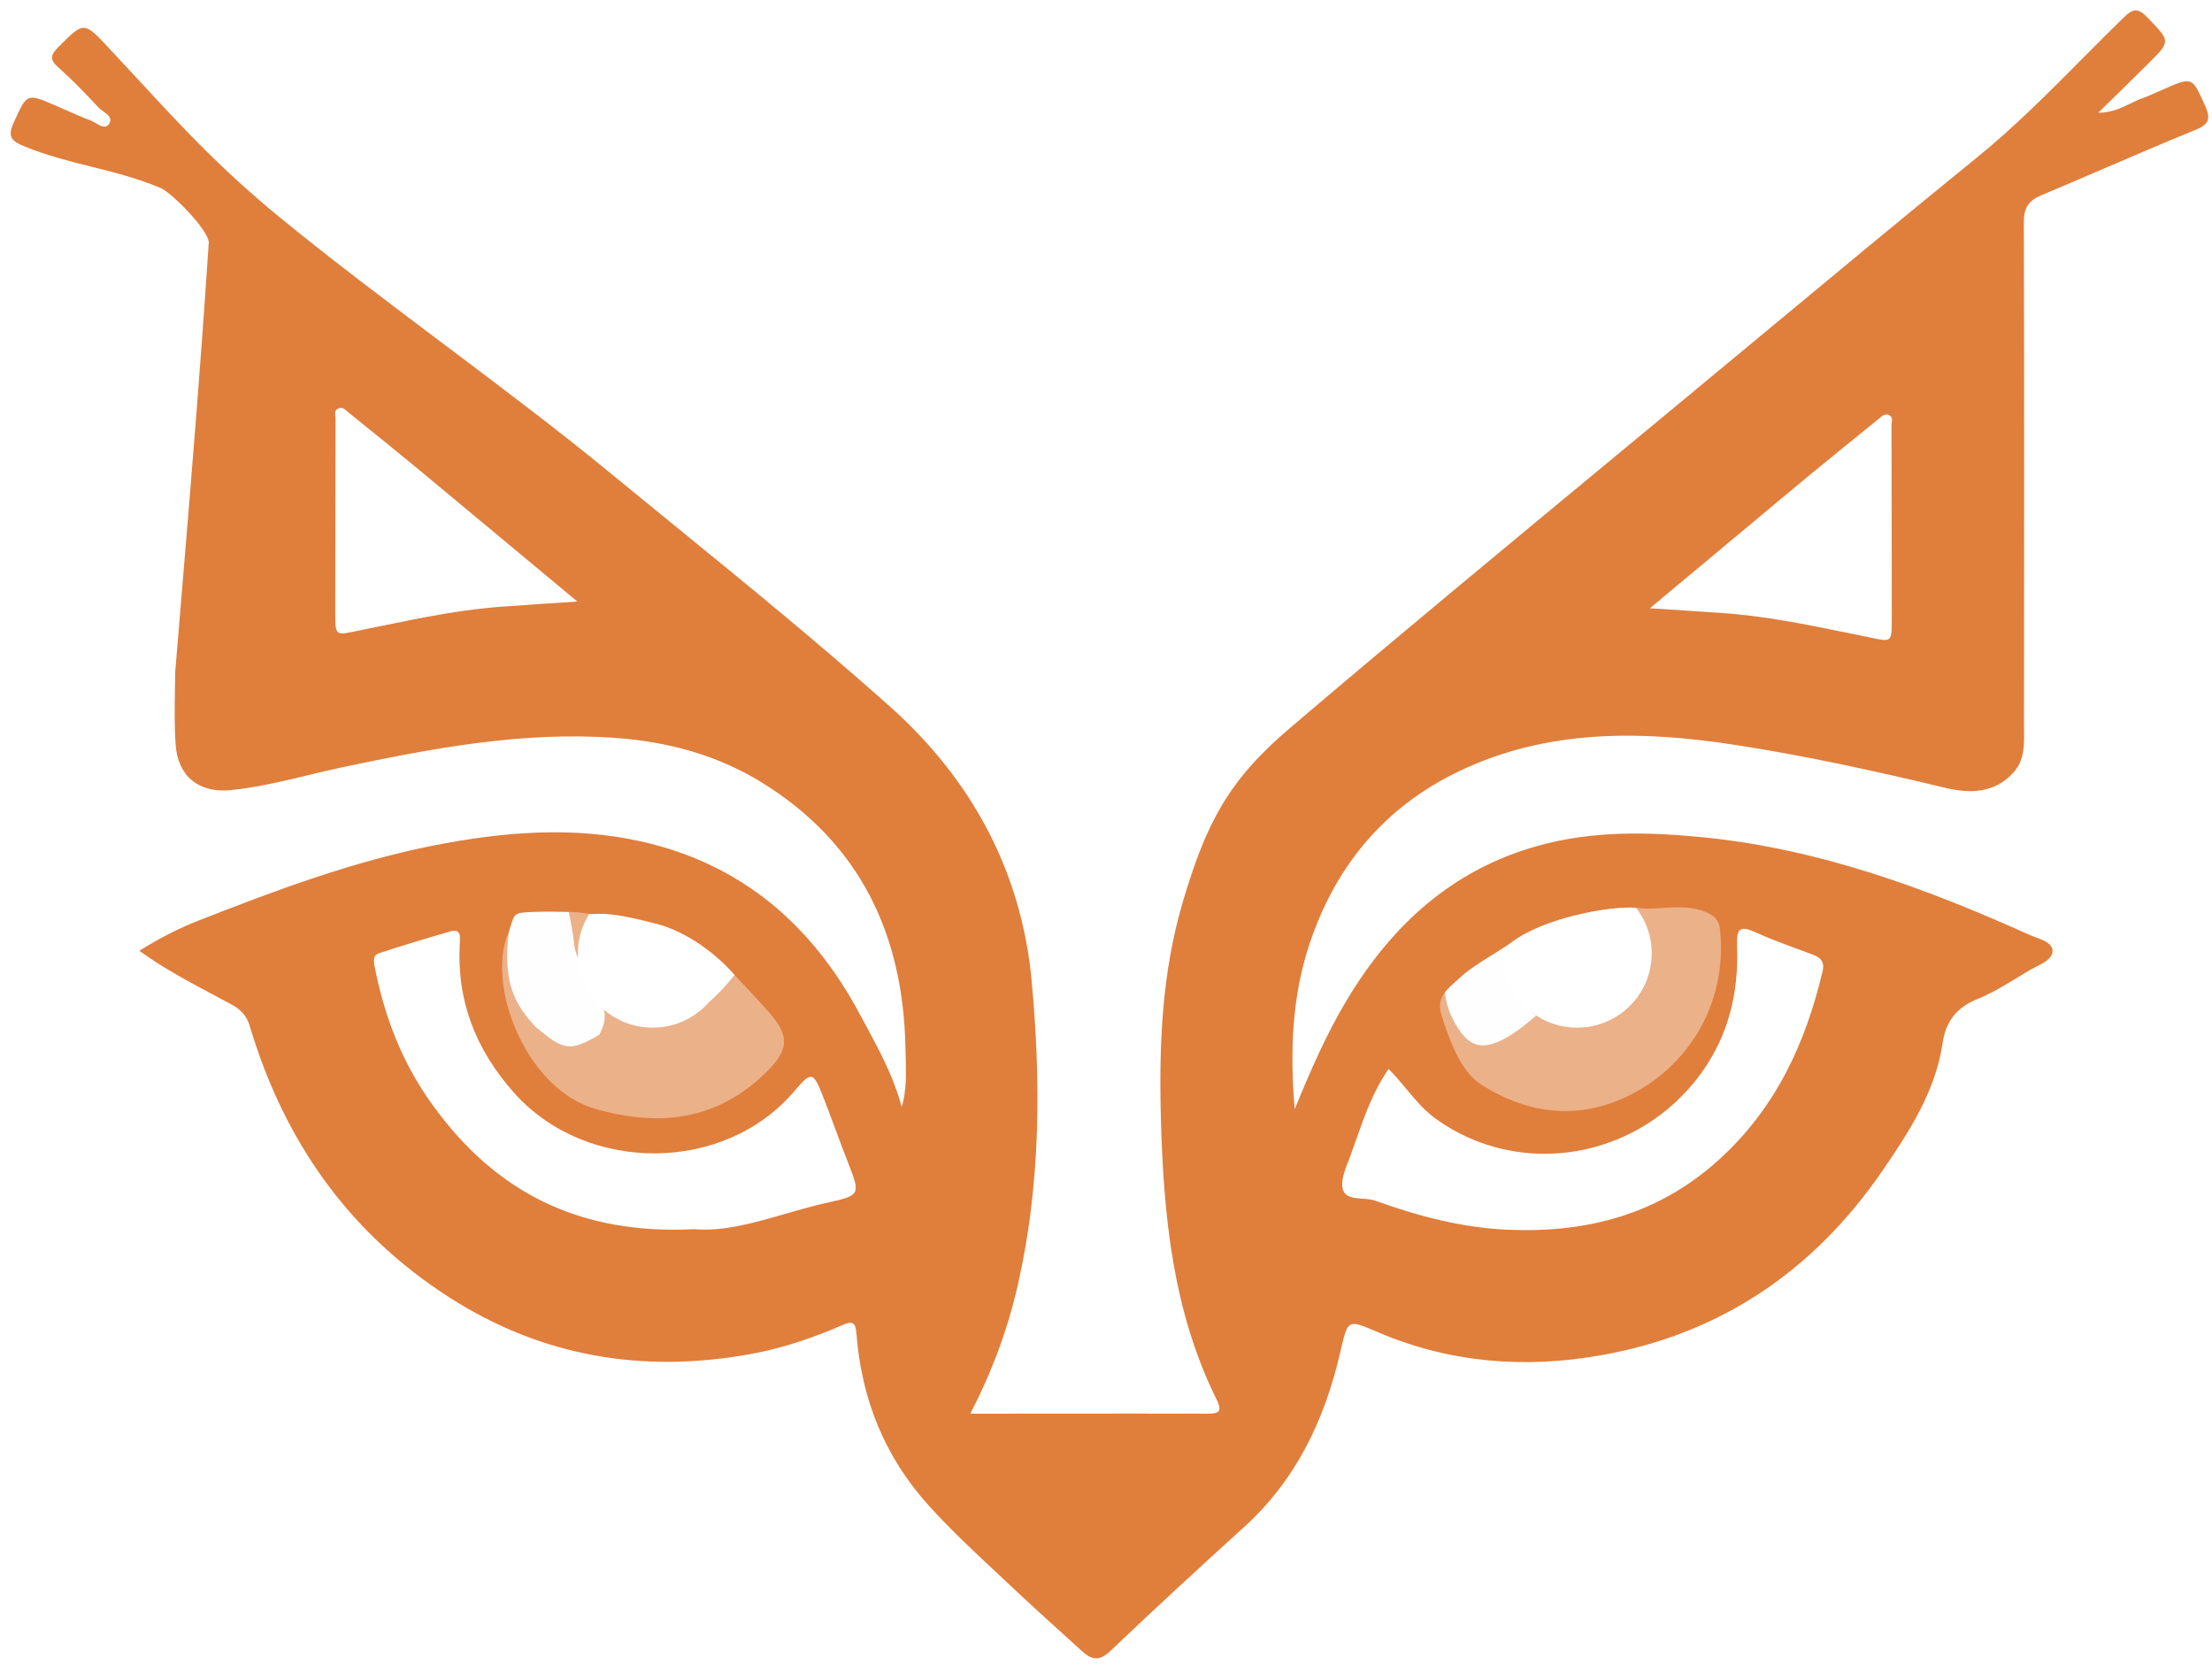
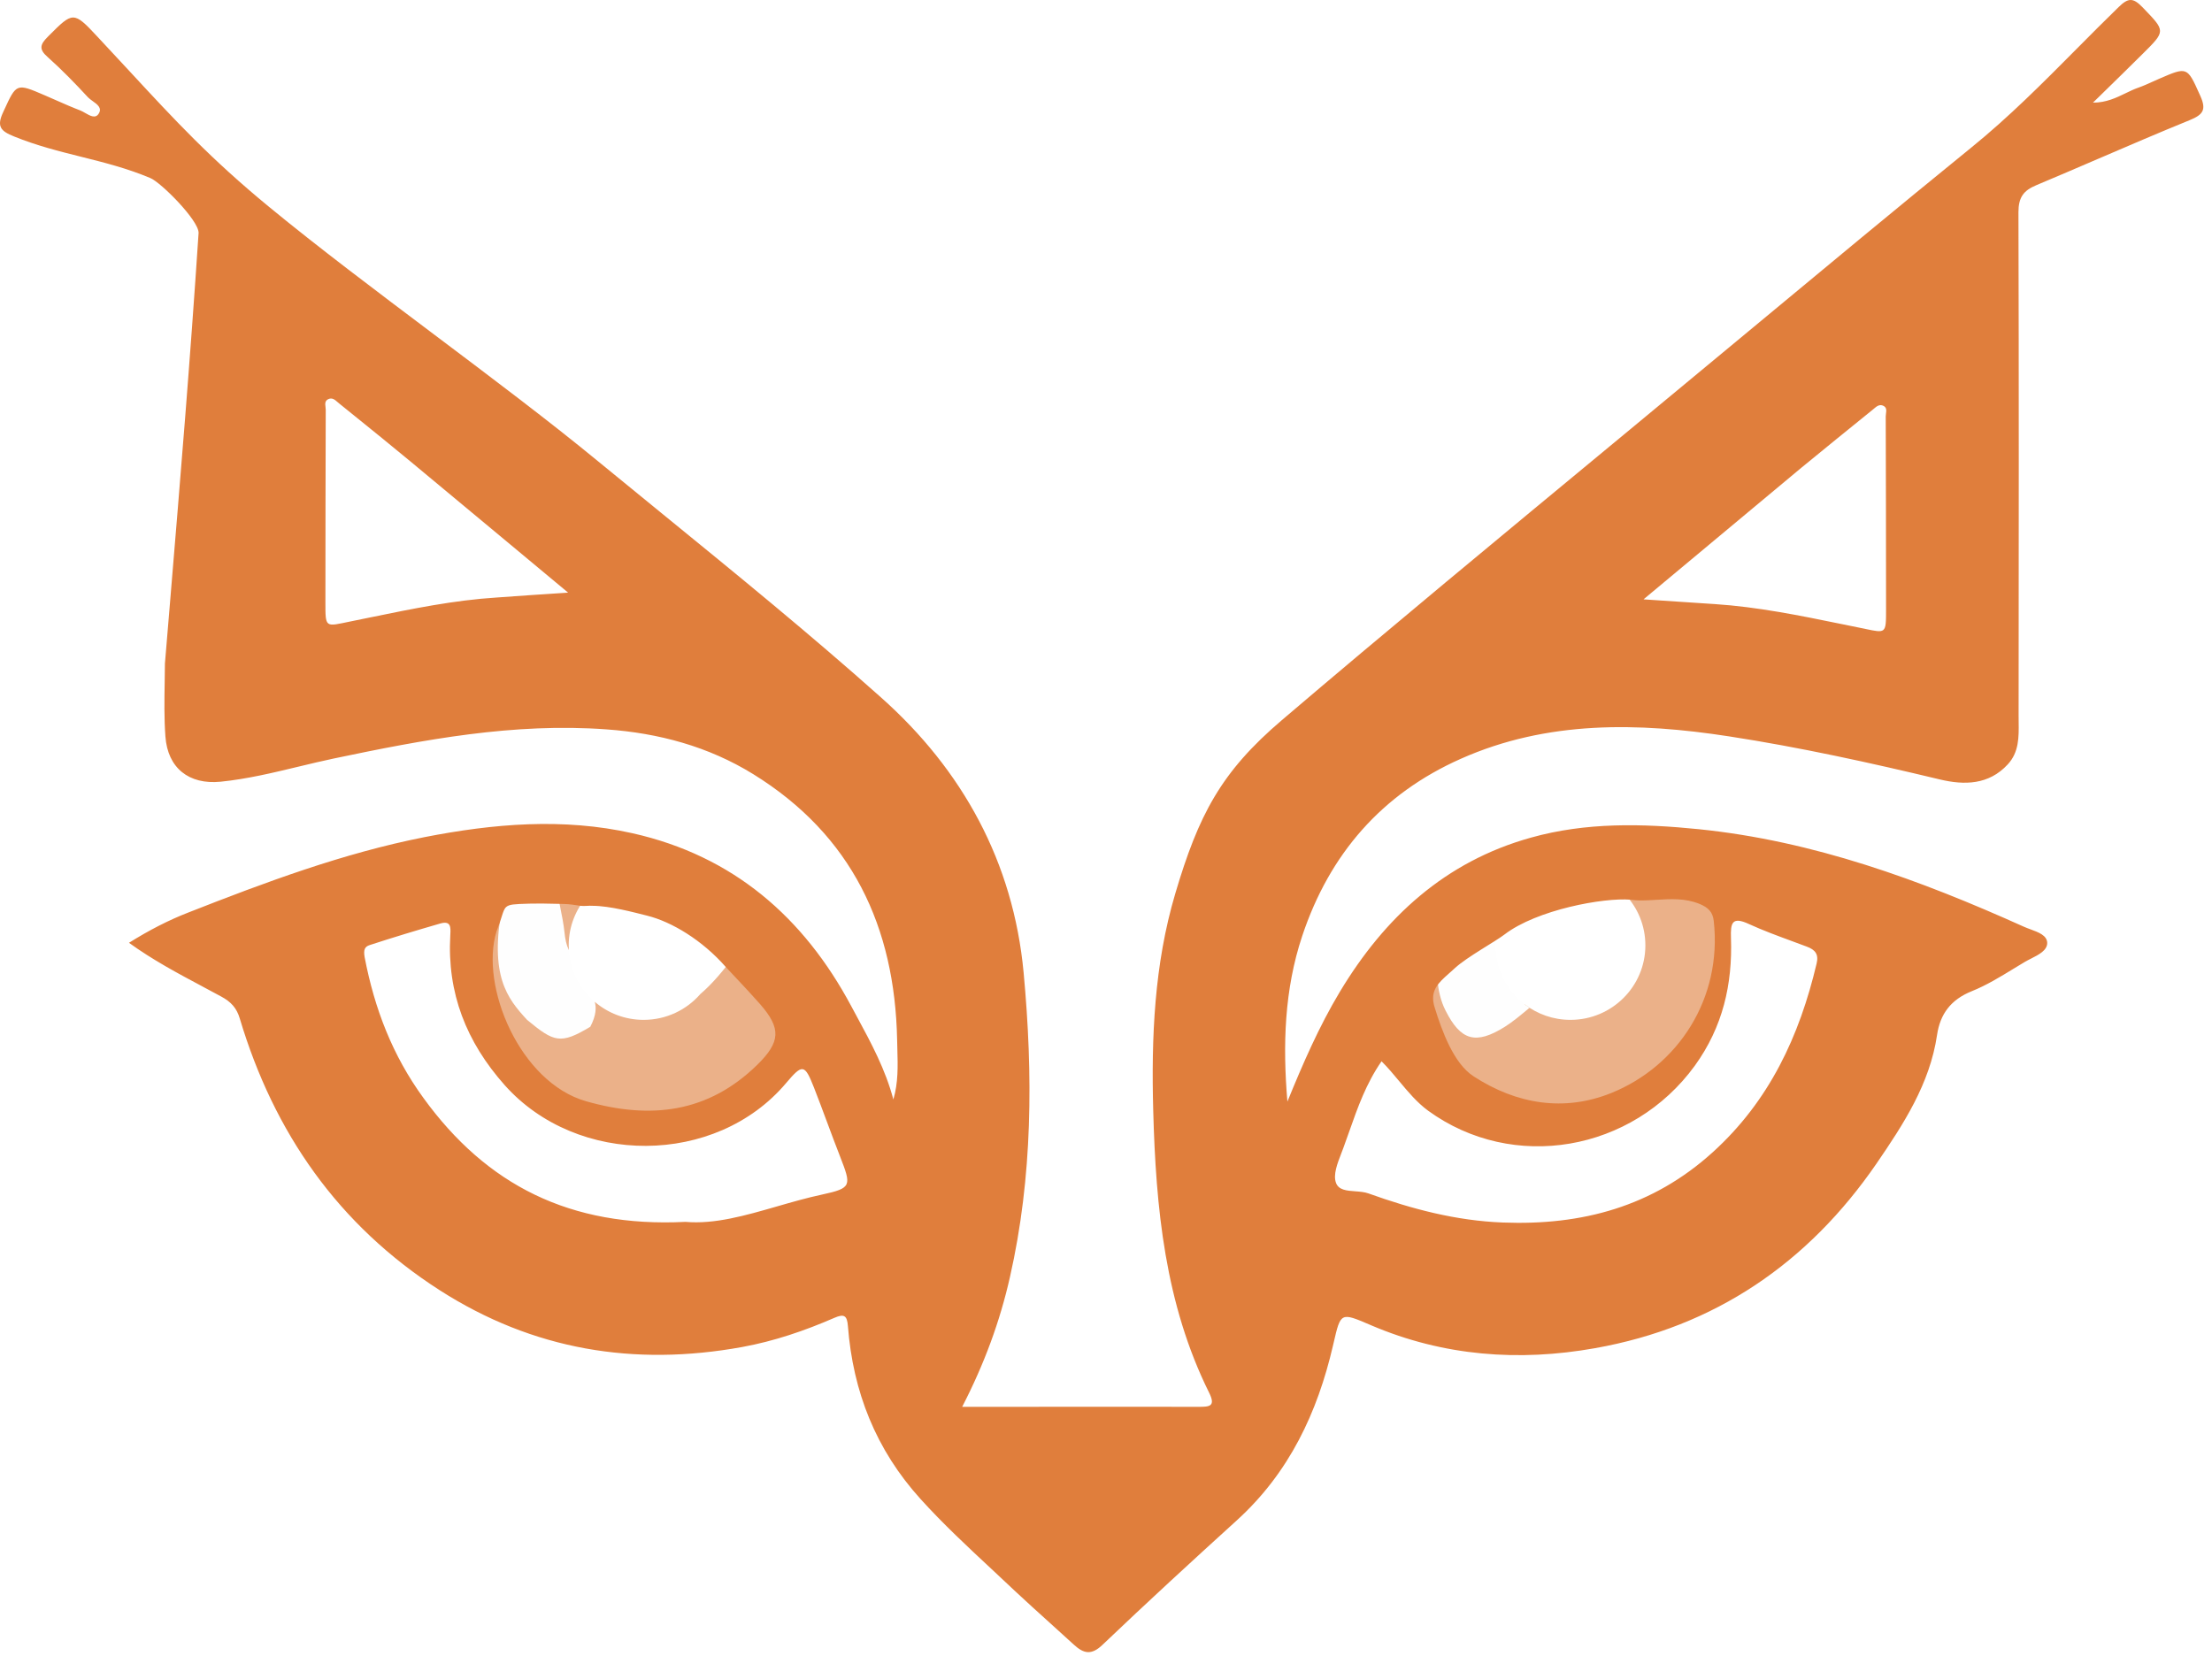
- <svg xmlns="http://www.w3.org/2000/svg" width="182" height="137" viewBox="0 0 182 137" fill="none">
-   <path fill-rule="evenodd" clip-rule="evenodd" d="M135.903 78.449C135.903 81.827 133.15 84.565 129.754 84.565C128.339 84.565 127.036 84.089 125.996 83.29C125.88 83.388 125.765 83.487 125.649 83.586C125.101 84.054 124.553 84.523 123.944 84.919C121.751 86.303 120.641 85.954 119.502 83.675C119.132 82.934 118.975 82.165 118.89 81.354C118.043 82.115 118.414 83.172 118.841 84.391C118.924 84.627 119.009 84.869 119.088 85.117C119.288 85.759 119.378 86.34 119.461 86.868C119.642 88.031 119.784 88.942 120.968 89.701C124.741 92.134 129.083 92.582 133.197 90.932C138.962 88.624 142.834 82.836 142.094 76.152C142.009 75.355 141.596 74.977 140.842 74.67C139.609 74.164 138.355 74.242 137.105 74.32C136.593 74.352 136.083 74.384 135.574 74.376C135.349 74.373 135.099 74.343 134.846 74.312C134.638 74.287 134.427 74.262 134.225 74.25C135.265 75.346 135.903 76.823 135.903 78.449Z" fill="#EBB189" />
-   <path fill-rule="evenodd" clip-rule="evenodd" d="M48.377 75.383C47.851 76.284 47.55 77.332 47.55 78.449C47.55 81.009 49.131 83.202 51.376 84.114C51.363 84.132 51.349 84.151 51.336 84.17C50.722 85.044 50.108 85.917 49.44 86.638C47.045 89.174 42.871 85.969 41.627 81.794C41.222 80.437 41.051 79.028 40.958 77.543C41.627 75.135 43.447 72.626 46.386 70.167C46.368 71.868 47.277 73.624 48.377 75.383Z" fill="#FEFEFE" />
-   <path fill-rule="evenodd" clip-rule="evenodd" d="M58.349 82.448C57.222 83.745 55.556 84.565 53.698 84.565C52.166 84.565 50.765 84.008 49.689 83.086C49.819 83.551 49.813 84.194 49.319 85.133C46.866 86.603 46.349 86.396 44.134 84.565C42.478 82.772 41.045 80.941 42.084 75.278C38.896 83.206 43.498 90.056 48.944 91.617C54.228 93.124 58.949 92.577 62.986 88.628C64.904 86.747 65.434 85.18 63.717 83.206C63.396 82.839 63.053 82.437 62.701 82.026C62.056 81.271 61.382 80.482 60.757 79.808C59.931 80.905 59.13 81.777 58.349 82.448Z" fill="#EBB189" />
-   <path fill-rule="evenodd" clip-rule="evenodd" d="M123.728 77.234C123.648 77.626 123.606 78.033 123.606 78.449C123.606 80.594 124.716 82.481 126.396 83.573C126.349 83.612 126.302 83.651 126.255 83.691C125.64 84.205 125.026 84.719 124.358 85.143C121.962 86.635 120.749 86.258 119.505 83.802C119.101 83.004 118.929 82.175 118.836 81.301C119.463 79.973 121.102 78.593 123.728 77.234Z" fill="#FEFEFE" />
-   <path fill-rule="evenodd" clip-rule="evenodd" d="M49.08 74.412C48.127 75.489 47.549 76.902 47.549 78.449C47.549 78.582 47.554 78.714 47.562 78.845C47.355 78.399 47.253 77.909 47.203 77.386C47.128 76.679 46.987 75.979 46.846 75.277C46.774 74.921 46.702 74.565 46.639 74.207C47.318 74.067 47.95 74.192 48.581 74.318C48.747 74.351 48.913 74.383 49.08 74.412Z" fill="#EBB189" />
-   <path fill-rule="evenodd" clip-rule="evenodd" d="M106.527 91.273C107.801 88.152 109.116 85.123 110.819 82.281C114.494 76.158 119.469 71.569 126.511 69.608C131.03 68.34 135.631 68.447 140.271 68.914C149.7 69.875 158.431 73.076 166.961 76.919C167.125 76.994 167.312 77.063 167.503 77.133C168.159 77.373 168.868 77.633 168.879 78.253C168.879 78.865 168.181 79.219 167.538 79.544C167.369 79.63 167.202 79.714 167.055 79.8C166.75 79.981 166.446 80.167 166.143 80.353C165.016 81.041 163.887 81.731 162.682 82.215C160.966 82.908 160.094 84.083 159.839 85.804C159.249 89.819 157.076 93.141 154.863 96.369C149.27 104.507 141.626 109.764 131.781 111.511C125.518 112.632 119.336 112.165 113.421 109.644L113.303 109.593C112.099 109.078 111.499 108.821 111.126 109.009C110.755 109.197 110.609 109.827 110.318 111.083L110.269 111.298C108.995 116.794 106.675 121.73 102.396 125.626C98.681 129.001 94.993 132.39 91.372 135.845C90.433 136.752 89.802 136.579 88.998 135.845C88.334 135.235 87.663 134.629 86.992 134.023L86.991 134.022C86.049 133.172 85.107 132.32 84.183 131.456C83.541 130.847 82.893 130.243 82.245 129.64C80.254 127.784 78.263 125.928 76.431 123.905C72.756 119.849 70.878 115.087 70.463 109.71C70.396 108.83 70.154 108.67 69.336 109.03C66.908 110.084 64.413 110.938 61.785 111.418C52.906 113.032 44.618 111.658 36.973 106.762C28.631 101.412 23.36 93.821 20.557 84.456C20.302 83.589 19.832 83.082 19.041 82.655C18.53 82.376 18.014 82.101 17.497 81.826L17.496 81.825L17.494 81.824C15.468 80.744 13.419 79.653 11.464 78.239C13.127 77.199 14.709 76.385 16.359 75.744C22.676 73.263 29.033 70.888 35.712 69.567C41.372 68.46 47.086 67.967 52.785 69.248C61.047 71.102 66.841 76.145 70.744 83.456C70.891 83.729 71.038 84.002 71.186 84.275C72.364 86.455 73.548 88.646 74.191 91.1C74.597 89.721 74.557 88.343 74.519 86.98C74.511 86.721 74.504 86.461 74.499 86.204C74.312 76.932 70.798 69.408 62.684 64.391C59.009 62.123 54.931 61.029 50.653 60.723C43.048 60.162 35.659 61.563 28.282 63.111C27.312 63.315 26.347 63.548 25.382 63.78C23.266 64.289 21.148 64.799 18.974 65.018C16.386 65.272 14.643 63.898 14.455 61.31C14.344 59.819 14.369 58.321 14.394 56.821C14.403 56.321 14.411 55.82 14.414 55.32C14.561 53.547 14.706 51.816 14.847 50.117C15.709 39.779 16.475 30.593 17.177 19.966C17.177 18.926 14.092 15.832 13.221 15.472C11.319 14.669 9.427 14.195 7.53 13.72C5.708 13.264 3.881 12.807 2.035 12.055C0.935 11.615 0.587 11.242 1.137 10.068L1.223 9.879C1.722 8.794 1.975 8.244 2.381 8.086C2.798 7.923 3.378 8.173 4.551 8.678L4.557 8.68C4.863 8.811 5.17 8.947 5.477 9.082C6.137 9.374 6.799 9.666 7.467 9.921C7.591 9.969 7.727 10.047 7.867 10.127C8.269 10.359 8.7 10.607 8.969 10.201C9.287 9.727 8.87 9.429 8.48 9.149C8.343 9.05 8.209 8.954 8.111 8.853C7.051 7.706 5.965 6.586 4.798 5.545C4.047 4.891 4.168 4.504 4.811 3.864L4.889 3.786C6.851 1.821 6.916 1.757 8.848 3.837C9.808 4.86 10.692 5.815 11.532 6.724C15.277 10.771 18.162 13.889 22.97 17.844C26.974 21.139 31.725 24.715 36.476 28.29C41.228 31.866 45.979 35.442 49.983 38.737C51.748 40.188 53.521 41.632 55.293 43.076C61.328 47.996 67.366 52.918 73.172 58.094C79.878 64.058 84.035 71.635 84.88 80.68C85.658 89.059 85.632 97.424 83.754 105.695C82.935 109.31 81.662 112.792 79.838 116.328H82.305C84.18 116.328 86.054 116.326 87.928 116.324H87.952C91.715 116.322 95.476 116.318 99.231 116.328C100.13 116.328 100.666 116.301 100.103 115.167C96.482 107.869 95.731 99.985 95.516 92.007C95.355 85.99 95.596 80.027 97.326 74.197C99.231 67.767 101.056 64.234 106.072 59.964C114.412 52.848 124.502 44.5 133.242 37.267C134.088 36.567 134.921 35.878 135.738 35.202C138.613 32.825 141.483 30.441 144.352 28.057L144.354 28.055C150.439 23.001 156.523 17.948 162.655 12.963C165.735 10.467 168.511 7.669 171.29 4.87C172.432 3.719 173.575 2.567 174.74 1.436C175.518 0.676 175.92 0.649 176.684 1.436L176.802 1.558C177.694 2.481 178.14 2.944 178.136 3.403C178.132 3.865 177.673 4.322 176.751 5.238C175.598 6.385 174.434 7.522 173.138 8.788L172.634 9.28C173.718 9.28 174.533 8.885 175.31 8.509C175.657 8.341 175.997 8.177 176.349 8.053C176.734 7.92 177.106 7.751 177.479 7.582C177.665 7.497 177.851 7.413 178.039 7.333L178.063 7.322C179.217 6.823 179.792 6.574 180.207 6.735C180.619 6.895 180.873 7.46 181.38 8.587L181.445 8.733C181.955 9.867 181.674 10.268 180.561 10.721C178.049 11.744 175.561 12.814 173.075 13.884C171.379 14.614 169.683 15.343 167.98 16.058C166.921 16.498 166.518 17.072 166.518 18.272C166.558 32.05 166.545 45.828 166.532 59.619V59.629C166.532 59.79 166.534 59.952 166.536 60.115C166.553 61.34 166.57 62.59 165.646 63.591C164.09 65.285 162.079 65.312 160.067 64.832C154.34 63.458 148.573 62.19 142.766 61.296C135.322 60.149 127.852 59.976 120.757 63.137C114.266 66.019 109.987 70.955 107.748 77.666C106.272 82.081 106.138 86.644 106.527 91.273ZM49.5 75.203C49.226 75.177 48.796 75.248 48.508 75.203C48.05 75.132 47.576 75.058 47.094 75.051C46.81 75.047 46.539 75.041 46.273 75.034C45.659 75.02 45.072 75.005 44.417 75.024L44.226 75.03C43.114 75.063 42.667 75.077 42.417 75.304C42.249 75.458 42.17 75.708 42.039 76.126C41.945 76.422 41.826 76.802 41.629 77.292C40.234 81.801 43.545 89.699 48.977 91.247C54.274 92.754 58.982 92.207 63.019 88.258C64.937 86.377 64.991 85.27 63.274 83.295C62.628 82.559 61.955 81.842 61.275 81.117L61.273 81.115L61.273 81.114L61.267 81.108C60.989 80.812 60.709 80.515 60.43 80.214C58.5 78.016 56 76.516 54 76.016C52.915 75.745 50.918 75.203 49.5 75.203ZM114.252 87.965C112.987 89.794 112.297 91.753 111.613 93.695C111.449 94.161 111.285 94.627 111.114 95.089C111.06 95.235 111.002 95.387 110.942 95.542C110.625 96.361 110.273 97.269 110.51 97.93C110.719 98.537 111.392 98.586 112.091 98.638C112.469 98.666 112.855 98.694 113.179 98.811C116.747 100.091 120.368 101.052 124.204 101.199C130.708 101.452 136.502 99.892 141.425 95.436C146.079 91.22 148.546 85.897 149.954 79.947C150.143 79.173 149.834 78.813 149.163 78.559C148.746 78.401 148.326 78.247 147.905 78.092L147.905 78.091L147.903 78.091L147.902 78.091C146.728 77.659 145.55 77.225 144.415 76.705C143.007 76.052 142.887 76.612 142.927 77.839C143.061 81.641 142.256 85.15 139.963 88.325C134.839 95.382 125.049 97.09 118.074 92.02C117.155 91.342 116.436 90.479 115.707 89.603C115.245 89.048 114.778 88.487 114.252 87.965ZM57.131 101.146C59.52 101.354 62.028 100.631 64.623 99.883C65.844 99.531 67.086 99.173 68.343 98.904C70.811 98.371 70.744 98.171 69.819 95.782C69.45 94.843 69.099 93.896 68.746 92.95L68.746 92.948C68.394 92.001 68.041 91.053 67.673 90.113C66.908 88.178 66.734 88.165 65.379 89.766C59.612 96.583 48.253 96.609 42.297 89.926C39.146 86.377 37.563 82.362 37.831 77.626C37.833 77.596 37.834 77.566 37.836 77.536C37.864 76.976 37.892 76.411 37.027 76.652C35.082 77.212 33.137 77.799 31.22 78.426C30.804 78.559 30.696 78.813 30.804 79.427C31.609 83.629 33.084 87.484 35.632 90.98C40.795 98.104 47.649 101.626 57.131 101.146ZM135.751 50.05C137.703 50.185 139.439 50.298 141.147 50.408L141.585 50.437C145.125 50.669 148.583 51.377 152.039 52.085C152.552 52.19 153.064 52.295 153.576 52.398C153.723 52.428 153.86 52.457 153.988 52.484C154.784 52.651 155.2 52.738 155.417 52.571C155.655 52.387 155.655 51.899 155.655 50.878V50.837C155.655 45.568 155.641 40.298 155.628 35.028C155.628 34.956 155.638 34.88 155.649 34.802C155.683 34.547 155.718 34.281 155.4 34.148C155.097 34.025 154.869 34.219 154.654 34.403C154.612 34.44 154.57 34.475 154.528 34.508L154.527 34.508C152.583 36.083 150.638 37.657 148.707 39.244C144.469 42.779 140.231 46.315 135.751 50.05ZM120.299 80.293C120.194 80.388 120.087 80.486 119.974 80.587L119.938 80.62C119.887 80.665 119.837 80.709 119.788 80.752L119.785 80.755C118.904 81.538 118.184 82.178 118.608 83.531C119.212 85.492 120.173 88.14 121.796 89.194C125.337 91.502 129.258 92.132 133.134 90.558C138.579 88.343 142.214 82.833 141.516 76.457C141.436 75.696 141.047 75.336 140.336 75.042C139.173 74.568 137.99 74.64 136.81 74.712C136.33 74.741 135.851 74.77 135.374 74.762C135.161 74.759 134.927 74.73 134.688 74.701C132.5 74.516 127 75.516 124.336 77.564C123.582 78.143 121.298 79.387 120.299 80.293ZM41.922 44.853C43.751 46.377 45.604 47.922 47.501 49.498C45.382 49.632 43.517 49.765 41.653 49.898C38.156 50.116 34.738 50.819 31.323 51.52C30.77 51.634 30.216 51.748 29.663 51.859C28.593 52.077 28.073 52.226 27.822 52.032C27.581 51.846 27.584 51.348 27.584 50.298C27.584 45.031 27.598 39.763 27.611 34.496V34.489C27.611 34.415 27.602 34.337 27.592 34.259C27.561 34.002 27.53 33.742 27.839 33.609C28.146 33.478 28.364 33.669 28.573 33.852C28.619 33.893 28.665 33.933 28.711 33.969C29.115 34.296 29.519 34.623 29.923 34.949C31.463 36.194 33.001 37.437 34.532 38.705C36.983 40.736 39.431 42.776 41.922 44.853Z" fill="#E07E3C" />
+ <svg xmlns="http://www.w3.org/2000/svg" width="100%" height="100%" viewBox="0 0 167 125" version="1.1" xml:space="preserve" style="fill-rule:evenodd;clip-rule:evenodd;stroke-linejoin:round;stroke-miterlimit:2;">
+   <g transform="matrix(1,0,0,1,-29.3296,-14.5869)">
+     <path d="M153.551,85.973C153.551,89.081 151.018,91.6 147.894,91.6C146.592,91.6 145.393,91.162 144.437,90.427C144.33,90.517 144.224,90.608 144.117,90.699C143.613,91.13 143.109,91.562 142.548,91.926C140.531,93.199 139.51,92.878 138.462,90.781C138.122,90.099 137.977,89.391 137.899,88.645C137.12,89.346 137.461,90.318 137.854,91.439C137.93,91.657 138.008,91.88 138.081,92.108C138.265,92.698 138.348,93.233 138.424,93.719C138.591,94.789 138.721,95.626 139.811,96.325C143.281,98.563 147.276,98.975 151.061,97.457C156.365,95.335 159.928,90.009 159.246,83.86C159.168,83.127 158.788,82.779 158.094,82.496C156.96,82.031 155.807,82.103 154.657,82.175C154.186,82.204 153.716,82.234 153.248,82.226C153.041,82.223 152.812,82.195 152.579,82.167C152.387,82.144 152.193,82.121 152.007,82.11C152.964,83.118 153.551,84.477 153.551,85.973Z" style="fill:rgb(235,177,137);" />
+     <path d="M73.027,83.153C72.543,83.982 72.266,84.945 72.266,85.973C72.266,88.329 73.721,90.346 75.786,91.185C75.774,91.202 75.761,91.22 75.749,91.237C75.184,92.041 74.619,92.844 74.005,93.507C71.801,95.84 67.961,92.892 66.817,89.051C66.445,87.802 66.287,86.506 66.201,85.14C66.817,82.925 68.491,80.616 71.196,78.354C71.178,79.919 72.015,81.534 73.027,83.153Z" style="fill:rgb(254,254,254);" />
+     <path d="M82.202,89.652C81.164,90.845 79.632,91.6 77.922,91.6C76.513,91.6 75.224,91.087 74.234,90.239C74.353,90.667 74.348,91.259 73.894,92.123C71.637,93.475 71.161,93.285 69.123,91.6C67.6,89.95 66.281,88.265 67.238,83.056C64.305,90.349 68.539,96.651 73.548,98.088C78.41,99.474 82.753,98.971 86.467,95.338C88.231,93.608 88.72,92.166 87.14,90.349C86.844,90.012 86.529,89.642 86.205,89.264C85.612,88.569 84.992,87.843 84.416,87.223C83.657,88.233 82.919,89.035 82.202,89.652Z" style="fill:rgb(235,177,137);" />
+     <path d="M142.349,84.855C142.276,85.216 142.238,85.59 142.238,85.973C142.238,87.947 143.259,89.683 144.804,90.687C144.761,90.723 144.718,90.759 144.674,90.796C144.109,91.269 143.544,91.741 142.929,92.131C140.726,93.504 139.609,93.157 138.465,90.898C138.093,90.163 137.935,89.401 137.849,88.597C138.426,87.376 139.934,86.105 142.349,84.855Z" style="fill:rgb(254,254,254);" />
+     <path d="M73.673,82.259C72.797,83.25 72.266,84.55 72.266,85.973C72.266,86.095 72.269,86.217 72.277,86.337C72.087,85.927 71.993,85.477 71.947,84.995C71.878,84.345 71.748,83.701 71.618,83.055C71.552,82.727 71.486,82.4 71.428,82.071C72.053,81.941 72.634,82.057 73.215,82.172C73.367,82.203 73.52,82.233 73.673,82.259Z" style="fill:rgb(235,177,137);" />
+     <path d="M126.525,97.771C127.697,94.899 128.907,92.113 130.474,89.499C133.854,83.865 138.432,79.643 144.91,77.839C149.068,76.673 153.3,76.771 157.57,77.201C166.244,78.084 174.277,81.03 182.124,84.565C182.275,84.634 182.447,84.697 182.623,84.762C183.227,84.983 183.879,85.222 183.889,85.792C183.889,86.356 183.247,86.681 182.655,86.981C182.499,87.059 182.346,87.137 182.211,87.216C181.93,87.383 181.651,87.553 181.371,87.724C180.335,88.358 179.296,88.993 178.188,89.437C176.609,90.076 175.807,91.156 175.572,92.739C175.029,96.433 173.03,99.49 170.995,102.46C165.849,109.947 158.816,114.782 149.759,116.39C143.997,117.421 138.309,116.992 132.867,114.672L132.759,114.625C131.651,114.151 131.099,113.915 130.756,114.088C130.414,114.261 130.28,114.84 130.013,115.996L129.967,116.194C128.795,121.25 126.661,125.792 122.725,129.376C119.307,132.481 115.914,135.598 112.582,138.777C111.718,139.612 111.138,139.452 110.398,138.777C109.787,138.216 109.17,137.658 108.553,137.101L108.552,137.1C107.685,136.318 106.818,135.535 105.968,134.739C105.378,134.179 104.782,133.624 104.186,133.068C102.354,131.361 100.522,129.654 98.837,127.792C95.456,124.061 93.728,119.68 93.346,114.733C93.284,113.923 93.062,113.776 92.309,114.107C90.076,115.077 87.781,115.862 85.363,116.304C77.194,117.789 69.569,116.525 62.535,112.021C54.861,107.099 50.012,100.115 47.433,91.499C47.198,90.702 46.766,90.235 46.038,89.843C45.567,89.586 45.093,89.333 44.617,89.08L44.615,89.078C42.75,88.085 40.865,87.08 39.067,85.78C40.597,84.823 42.053,84.074 43.57,83.485C49.382,81.202 55.231,79.017 61.376,77.802C66.582,76.783 71.839,76.329 77.083,77.508C84.684,79.214 90.014,83.853 93.605,90.579C93.74,90.83 93.875,91.082 94.011,91.333C95.095,93.338 96.184,95.354 96.776,97.612C97.149,96.343 97.113,95.075 97.077,93.821C97.071,93.583 97.063,93.344 97.06,93.107C96.887,84.577 93.654,77.655 86.189,73.04C82.808,70.953 79.057,69.947 75.121,69.665C68.125,69.149 61.326,70.438 54.54,71.862C53.647,72.05 52.759,72.264 51.872,72.477C49.924,72.946 47.977,73.415 45.977,73.617C43.595,73.85 41.991,72.586 41.818,70.205C41.717,68.833 41.74,67.455 41.763,66.075C41.771,65.615 41.778,65.154 41.781,64.694C41.917,63.063 42.049,61.471 42.18,59.908C42.972,50.396 43.677,41.946 44.323,32.169C44.323,31.212 41.485,28.366 40.683,28.034C38.933,27.295 37.193,26.86 35.447,26.423C33.771,26.003 32.091,25.582 30.392,24.891C29.381,24.486 29.06,24.142 29.566,23.062L29.645,22.889C30.104,21.89 30.337,21.385 30.711,21.239C31.095,21.089 31.628,21.319 32.707,21.783L32.712,21.785C32.994,21.906 33.277,22.031 33.559,22.156C34.166,22.424 34.775,22.692 35.39,22.927C35.504,22.971 35.629,23.043 35.758,23.117C36.128,23.33 36.524,23.558 36.772,23.185C37.064,22.749 36.681,22.474 36.322,22.217C36.196,22.126 36.072,22.038 35.982,21.945C35.007,20.89 34.008,19.859 32.934,18.901C32.243,18.3 32.354,17.944 32.947,17.355L33.018,17.283C34.823,15.475 34.882,15.416 36.661,17.33C37.543,18.271 38.356,19.15 39.13,19.986C42.575,23.709 45.229,26.578 49.653,30.216C53.336,33.248 57.707,36.537 62.078,39.827C66.45,43.117 70.821,46.406 74.504,49.438C76.129,50.772 77.759,52.101 79.389,53.43C84.942,57.956 90.497,62.484 95.838,67.247C102.008,72.733 105.833,79.704 106.61,88.026C107.325,95.734 107.301,103.429 105.574,111.039C104.821,114.365 103.649,117.569 101.971,120.821L104.241,120.821C105.965,120.821 107.69,120.819 109.414,120.818L109.436,120.818C112.898,120.816 116.358,120.813 119.813,120.821C120.639,120.821 121.133,120.796 120.615,119.753C117.283,113.039 116.592,105.786 116.395,98.446C116.247,92.911 116.469,87.424 118.06,82.061C119.813,76.145 121.492,72.895 126.106,68.967C133.779,62.42 143.062,54.74 151.103,48.086C151.881,47.442 152.647,46.808 153.399,46.185C156.044,43.998 158.684,41.805 161.324,39.613L161.326,39.611C166.924,34.961 172.521,30.312 178.163,25.725C180.996,23.429 183.551,20.856 186.107,18.28C187.158,17.221 188.209,16.162 189.281,15.121C189.996,14.421 190.366,14.397 191.07,15.121L191.178,15.233C191.998,16.083 192.409,16.509 192.406,16.931C192.402,17.355 191.979,17.776 191.131,18.619C190.07,19.674 189,20.72 187.807,21.885L187.343,22.338C188.341,22.338 189.091,21.974 189.805,21.628C190.125,21.474 190.437,21.322 190.761,21.209C191.115,21.086 191.458,20.93 191.801,20.775C191.972,20.697 192.143,20.619 192.316,20.546L192.338,20.536C193.399,20.077 193.929,19.848 194.31,19.996C194.69,20.143 194.924,20.663 195.39,21.7L195.45,21.834C195.919,22.878 195.66,23.246 194.636,23.663C192.325,24.604 190.037,25.589 187.749,26.573C186.189,27.244 184.628,27.916 183.062,28.573C182.087,28.978 181.717,29.506 181.717,30.61C181.754,43.286 181.742,55.961 181.729,68.649L181.729,68.658C181.729,68.807 181.731,68.956 181.733,69.105C181.748,70.232 181.764,71.383 180.915,72.303C179.483,73.862 177.633,73.887 175.782,73.445C170.513,72.181 165.207,71.015 159.865,70.192C153.017,69.137 146.144,68.978 139.616,71.886C133.645,74.537 129.708,79.079 127.648,85.252C126.29,89.315 126.167,93.512 126.525,97.771ZM74.06,82.987C73.808,82.963 73.412,83.028 73.148,82.987C72.726,82.921 72.29,82.853 71.847,82.847C71.586,82.843 71.336,82.837 71.092,82.832C70.526,82.818 69.986,82.805 69.383,82.822L69.208,82.827C68.185,82.858 67.774,82.87 67.544,83.08C67.389,83.221 67.317,83.451 67.196,83.836C67.11,84.108 67,84.458 66.819,84.908C65.536,89.057 68.581,96.323 73.579,97.747C78.453,99.134 82.784,98.63 86.498,94.997C88.262,93.267 88.311,92.248 86.732,90.431C86.138,89.754 85.519,89.094 84.893,88.427L84.891,88.426L84.891,88.425L84.885,88.419C84.63,88.147 84.373,87.873 84.116,87.597C82.34,85.575 80.04,84.195 78.2,83.735C77.202,83.486 75.365,82.987 74.06,82.987ZM133.632,94.727C132.468,96.41 131.833,98.212 131.204,99.999C131.053,100.428 130.903,100.856 130.745,101.281C130.696,101.416 130.642,101.556 130.587,101.698C130.295,102.452 129.972,103.287 130.189,103.896C130.382,104.453 131.001,104.499 131.644,104.546C131.992,104.572 132.346,104.598 132.645,104.706C135.927,105.884 139.259,106.768 142.787,106.903C148.772,107.136 154.102,105.7 158.631,101.601C162.913,97.722 165.183,92.825 166.478,87.351C166.651,86.639 166.367,86.307 165.75,86.074C165.367,85.929 164.98,85.787 164.593,85.644L164.59,85.643C163.51,85.246 162.426,84.847 161.382,84.369C160.087,83.767 159.976,84.282 160.013,85.412C160.136,88.91 159.396,92.138 157.286,95.059C152.572,101.551 143.565,103.122 137.149,98.459C136.303,97.835 135.641,97.041 134.97,96.235C134.545,95.724 134.115,95.208 133.632,94.727ZM81.081,106.854C83.279,107.045 85.585,106.381 87.973,105.692C89.097,105.368 90.239,105.039 91.396,104.791C93.667,104.301 93.605,104.117 92.753,101.919C92.414,101.055 92.091,100.184 91.767,99.313L91.766,99.312C91.443,98.441 91.118,97.569 90.779,96.704C90.076,94.924 89.915,94.911 88.669,96.384C83.364,102.656 72.913,102.68 67.434,96.531C64.534,93.267 63.078,89.573 63.325,85.216C63.326,85.188 63.328,85.16 63.329,85.132C63.355,84.618 63.381,84.098 62.585,84.319C60.796,84.835 59.007,85.375 57.242,85.952C56.86,86.075 56.761,86.308 56.86,86.872C57.6,90.739 58.957,94.285 61.301,97.501C66.052,104.055 72.357,107.295 81.081,106.854ZM153.411,59.846C155.207,59.97 156.804,60.074 158.375,60.176L158.779,60.202C162.035,60.416 165.217,61.067 168.396,61.718C168.868,61.814 169.339,61.911 169.81,62.006C169.945,62.034 170.071,62.06 170.189,62.085C170.921,62.239 171.304,62.319 171.504,62.165C171.722,61.996 171.722,61.547 171.722,60.607L171.722,60.57C171.722,55.722 171.71,50.874 171.698,46.026C171.698,45.96 171.707,45.889 171.717,45.817C171.748,45.583 171.781,45.338 171.488,45.216C171.209,45.103 171,45.282 170.801,45.451C170.763,45.484 170.724,45.517 170.686,45.547L170.685,45.548C168.896,46.996 167.107,48.444 165.331,49.904C161.432,53.157 157.533,56.409 153.411,59.846ZM139.195,87.67C139.099,87.757 139,87.847 138.897,87.94L138.863,87.97C138.817,88.011 138.77,88.052 138.725,88.092L138.723,88.095C137.912,88.815 137.249,89.404 137.64,90.649C138.195,92.453 139.08,94.889 140.573,95.858C143.83,97.982 147.437,98.561 151.003,97.113C156.013,95.076 159.357,90.006 158.715,84.14C158.641,83.44 158.283,83.109 157.629,82.839C156.559,82.403 155.471,82.469 154.385,82.534C153.944,82.562 153.503,82.588 153.064,82.581C152.868,82.578 152.653,82.551 152.433,82.525C150.42,82.355 145.36,83.275 142.909,85.158C142.215,85.691 140.114,86.836 139.195,87.67ZM67.089,55.065C68.771,56.467 70.476,57.888 72.221,59.338C70.271,59.461 68.556,59.583 66.841,59.706C63.623,59.907 60.479,60.553 57.337,61.198C56.828,61.303 56.319,61.408 55.81,61.51C54.825,61.711 54.348,61.848 54.116,61.669C53.894,61.498 53.897,61.039 53.897,60.074C53.897,55.228 53.91,50.382 53.922,45.536L53.922,45.53C53.922,45.462 53.914,45.39 53.905,45.318C53.876,45.081 53.847,44.842 54.132,44.72C54.415,44.599 54.615,44.775 54.807,44.944C54.85,44.981 54.892,45.018 54.934,45.052C55.306,45.352 55.677,45.653 56.049,45.953C57.466,47.098 58.881,48.242 60.289,49.409C62.545,51.277 64.796,53.154 67.089,55.065Z" style="fill:rgb(224,126,60);" />
+   </g>
</svg>
